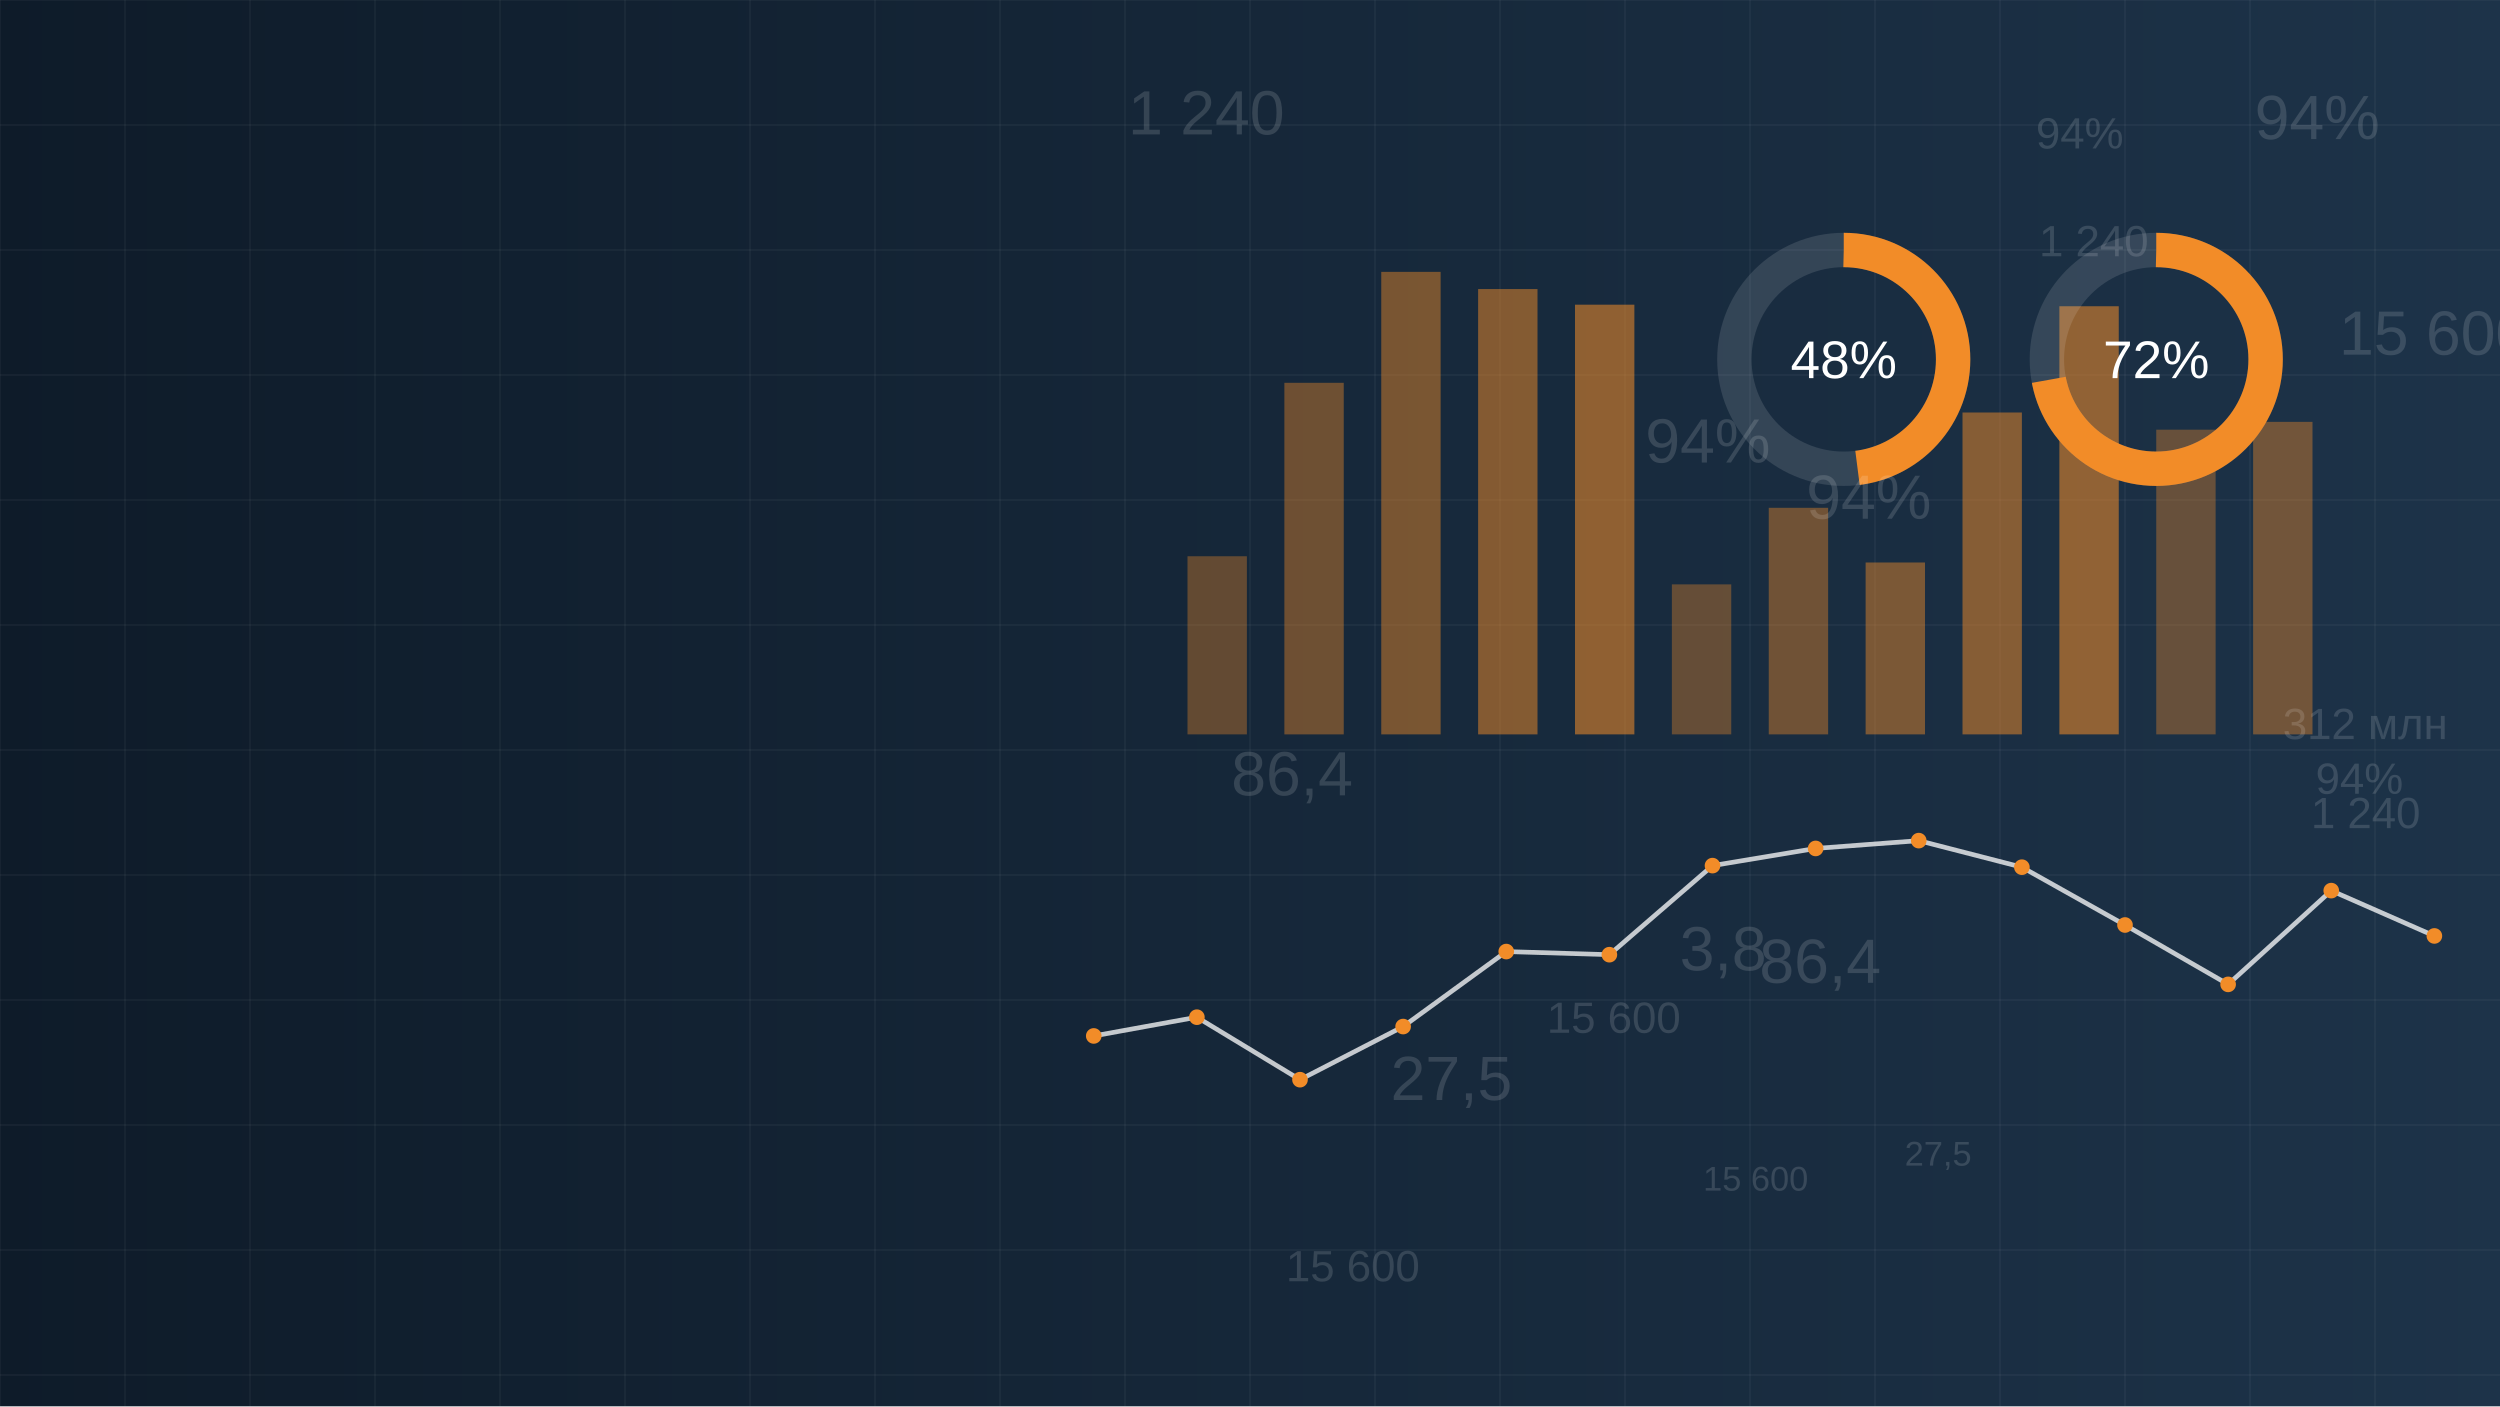
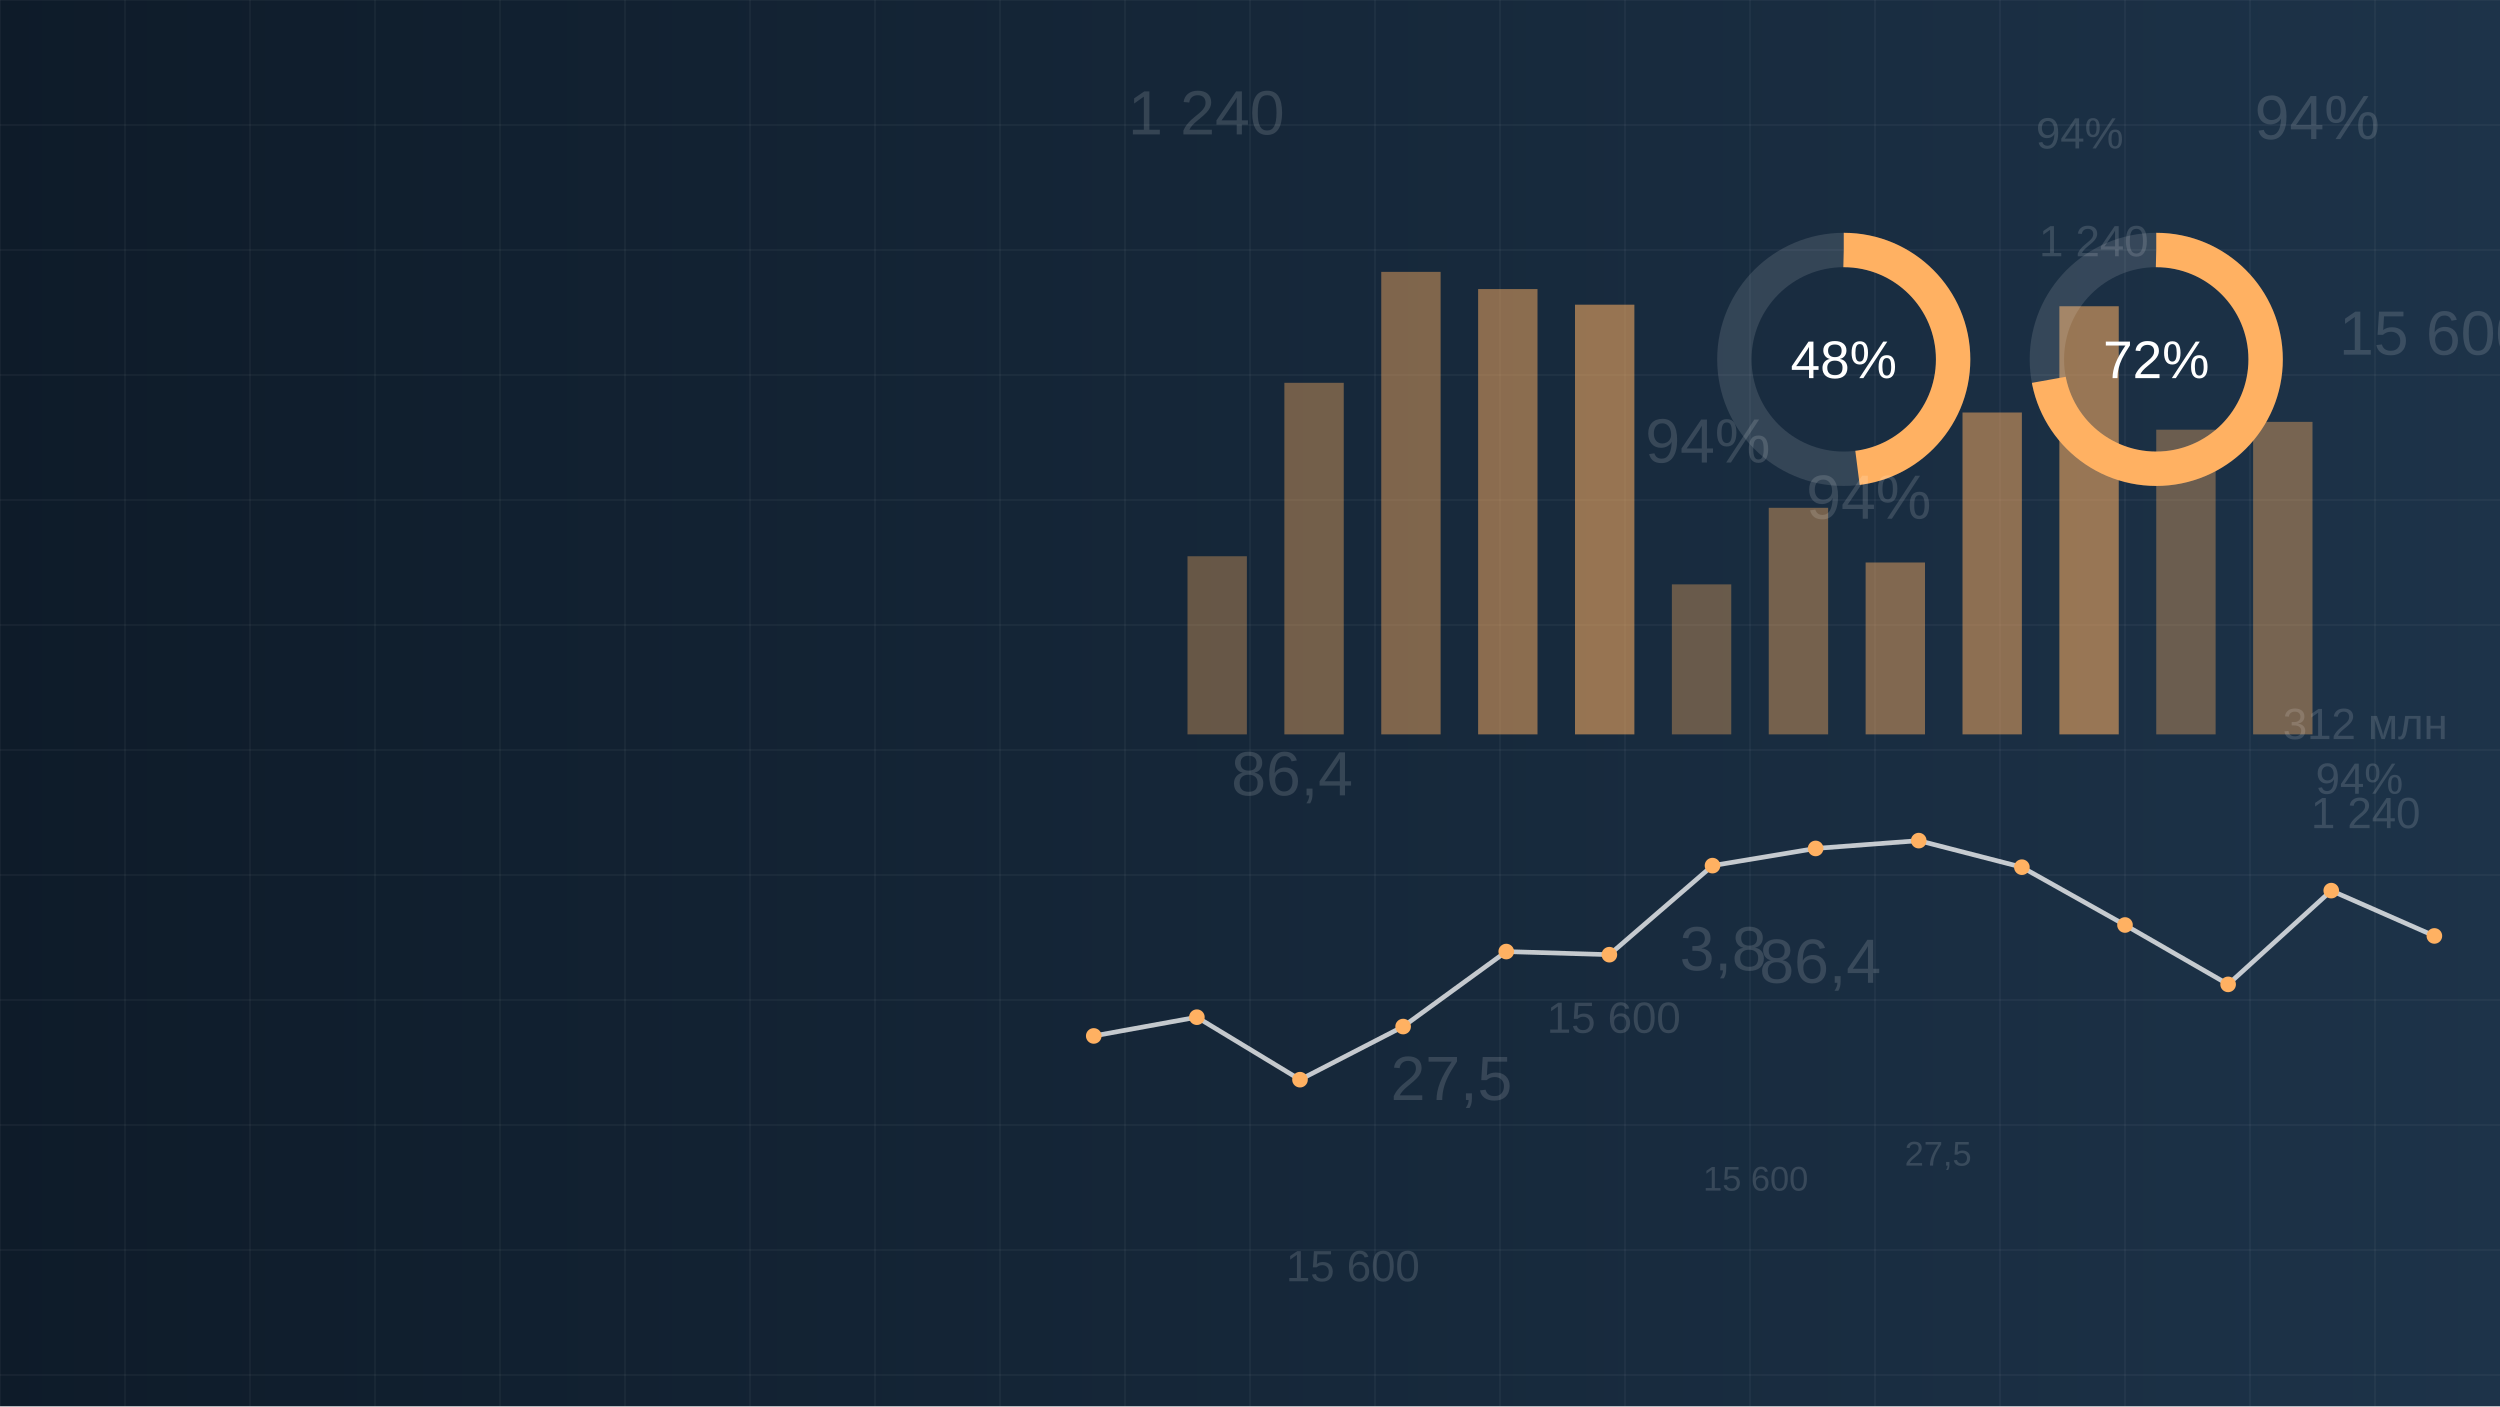
<svg xmlns="http://www.w3.org/2000/svg" viewBox="0 0 1600 900" preserveAspectRatio="xMidYMid slice">
  <defs>
    <linearGradient id="g" x1="0" x2="1">
      <stop offset="0" stop-color="#0e1b29" />
      <stop offset="1" stop-color="#1d3349" />
    </linearGradient>
  </defs>
  <rect width="1600" height="900" fill="url(#g)" />
  <line x1="0" y1="0" x2="0" y2="900" stroke="#ffffff" stroke-opacity=".05" />
  <line x1="80" y1="0" x2="80" y2="900" stroke="#ffffff" stroke-opacity=".05" />
  <line x1="160" y1="0" x2="160" y2="900" stroke="#ffffff" stroke-opacity=".05" />
  <line x1="240" y1="0" x2="240" y2="900" stroke="#ffffff" stroke-opacity=".05" />
  <line x1="320" y1="0" x2="320" y2="900" stroke="#ffffff" stroke-opacity=".05" />
  <line x1="400" y1="0" x2="400" y2="900" stroke="#ffffff" stroke-opacity=".05" />
  <line x1="480" y1="0" x2="480" y2="900" stroke="#ffffff" stroke-opacity=".05" />
  <line x1="560" y1="0" x2="560" y2="900" stroke="#ffffff" stroke-opacity=".05" />
  <line x1="640" y1="0" x2="640" y2="900" stroke="#ffffff" stroke-opacity=".05" />
  <line x1="720" y1="0" x2="720" y2="900" stroke="#ffffff" stroke-opacity=".05" />
  <line x1="800" y1="0" x2="800" y2="900" stroke="#ffffff" stroke-opacity=".05" />
  <line x1="880" y1="0" x2="880" y2="900" stroke="#ffffff" stroke-opacity=".05" />
  <line x1="960" y1="0" x2="960" y2="900" stroke="#ffffff" stroke-opacity=".05" />
  <line x1="1040" y1="0" x2="1040" y2="900" stroke="#ffffff" stroke-opacity=".05" />
  <line x1="1120" y1="0" x2="1120" y2="900" stroke="#ffffff" stroke-opacity=".05" />
  <line x1="1200" y1="0" x2="1200" y2="900" stroke="#ffffff" stroke-opacity=".05" />
  <line x1="1280" y1="0" x2="1280" y2="900" stroke="#ffffff" stroke-opacity=".05" />
  <line x1="1360" y1="0" x2="1360" y2="900" stroke="#ffffff" stroke-opacity=".05" />
  <line x1="1440" y1="0" x2="1440" y2="900" stroke="#ffffff" stroke-opacity=".05" />
  <line x1="1520" y1="0" x2="1520" y2="900" stroke="#ffffff" stroke-opacity=".05" />
  <line x1="0" y1="0" x2="1600" y2="0" stroke="#ffffff" stroke-opacity=".05" />
  <line x1="0" y1="80" x2="1600" y2="80" stroke="#ffffff" stroke-opacity=".05" />
  <line x1="0" y1="160" x2="1600" y2="160" stroke="#ffffff" stroke-opacity=".05" />
  <line x1="0" y1="240" x2="1600" y2="240" stroke="#ffffff" stroke-opacity=".05" />
  <line x1="0" y1="320" x2="1600" y2="320" stroke="#ffffff" stroke-opacity=".05" />
  <line x1="0" y1="400" x2="1600" y2="400" stroke="#ffffff" stroke-opacity=".05" />
  <line x1="0" y1="480" x2="1600" y2="480" stroke="#ffffff" stroke-opacity=".05" />
  <line x1="0" y1="560" x2="1600" y2="560" stroke="#ffffff" stroke-opacity=".05" />
  <line x1="0" y1="640" x2="1600" y2="640" stroke="#ffffff" stroke-opacity=".05" />
  <line x1="0" y1="720" x2="1600" y2="720" stroke="#ffffff" stroke-opacity=".05" />
  <line x1="0" y1="800" x2="1600" y2="800" stroke="#ffffff" stroke-opacity=".05" />
  <line x1="0" y1="880" x2="1600" y2="880" stroke="#ffffff" stroke-opacity=".05" />
-   <rect x="760" y="356" width="38" height="114" fill="#f28c28" fill-opacity="0.35" />
-   <rect x="822" y="245" width="38" height="225" fill="#f28c28" fill-opacity="0.4" />
-   <rect x="884" y="174" width="38" height="296" fill="#f28c28" fill-opacity="0.45" />
-   <rect x="946" y="185" width="38" height="285" fill="#f28c28" fill-opacity="0.5" />
-   <rect x="1008" y="195" width="38" height="275" fill="#f28c28" fill-opacity="0.55" />
-   <rect x="1070" y="374" width="38" height="96" fill="#f28c28" fill-opacity="0.35" />
-   <rect x="1132" y="325" width="38" height="145" fill="#f28c28" fill-opacity="0.4" />
-   <rect x="1194" y="360" width="38" height="110" fill="#f28c28" fill-opacity="0.45" />
-   <rect x="1256" y="264" width="38" height="206" fill="#f28c28" fill-opacity="0.5" />
-   <rect x="1318" y="196" width="38" height="274" fill="#f28c28" fill-opacity="0.55" />
-   <rect x="1380" y="275" width="38" height="195" fill="#f28c28" fill-opacity="0.35" />
-   <rect x="1442" y="270" width="38" height="200" fill="#f28c28" fill-opacity="0.4" />
+   <rect x="760" y="356" width="38" height="114" fill="#FFB162" fill-opacity="0.35" />
+   <rect x="822" y="245" width="38" height="225" fill="#FFB162" fill-opacity="0.4" />
+   <rect x="884" y="174" width="38" height="296" fill="#FFB162" fill-opacity="0.45" />
+   <rect x="946" y="185" width="38" height="285" fill="#FFB162" fill-opacity="0.5" />
+   <rect x="1008" y="195" width="38" height="275" fill="#FFB162" fill-opacity="0.55" />
+   <rect x="1070" y="374" width="38" height="96" fill="#FFB162" fill-opacity="0.35" />
+   <rect x="1132" y="325" width="38" height="145" fill="#FFB162" fill-opacity="0.4" />
+   <rect x="1194" y="360" width="38" height="110" fill="#FFB162" fill-opacity="0.45" />
+   <rect x="1256" y="264" width="38" height="206" fill="#FFB162" fill-opacity="0.5" />
+   <rect x="1318" y="196" width="38" height="274" fill="#FFB162" fill-opacity="0.55" />
+   <rect x="1380" y="275" width="38" height="195" fill="#FFB162" fill-opacity="0.35" />
+   <rect x="1442" y="270" width="38" height="200" fill="#FFB162" fill-opacity="0.4" />
  <polyline fill="none" stroke="#ffffff" stroke-opacity=".75" stroke-width="3" points="700,663 766,651 832,691 898,657 964,609 1030,611 1096,554 1162,543 1228,538 1294,555 1360,592 1426,630 1492,570 1558,599" />
-   <circle cx="700" cy="663" r="5" fill="#f28c28" />
-   <circle cx="766" cy="651" r="5" fill="#f28c28" />
-   <circle cx="832" cy="691" r="5" fill="#f28c28" />
-   <circle cx="898" cy="657" r="5" fill="#f28c28" />
-   <circle cx="964" cy="609" r="5" fill="#f28c28" />
-   <circle cx="1030" cy="611" r="5" fill="#f28c28" />
-   <circle cx="1096" cy="554" r="5" fill="#f28c28" />
-   <circle cx="1162" cy="543" r="5" fill="#f28c28" />
-   <circle cx="1228" cy="538" r="5" fill="#f28c28" />
-   <circle cx="1294" cy="555" r="5" fill="#f28c28" />
-   <circle cx="1360" cy="592" r="5" fill="#f28c28" />
-   <circle cx="1426" cy="630" r="5" fill="#f28c28" />
-   <circle cx="1492" cy="570" r="5" fill="#f28c28" />
-   <circle cx="1558" cy="599" r="5" fill="#f28c28" />
+   <circle cx="700" cy="663" r="5" fill="#FFB162" />
+   <circle cx="766" cy="651" r="5" fill="#FFB162" />
+   <circle cx="832" cy="691" r="5" fill="#FFB162" />
+   <circle cx="898" cy="657" r="5" fill="#FFB162" />
+   <circle cx="964" cy="609" r="5" fill="#FFB162" />
+   <circle cx="1030" cy="611" r="5" fill="#FFB162" />
+   <circle cx="1096" cy="554" r="5" fill="#FFB162" />
+   <circle cx="1162" cy="543" r="5" fill="#FFB162" />
+   <circle cx="1228" cy="538" r="5" fill="#FFB162" />
+   <circle cx="1294" cy="555" r="5" fill="#FFB162" />
+   <circle cx="1360" cy="592" r="5" fill="#FFB162" />
+   <circle cx="1426" cy="630" r="5" fill="#FFB162" />
+   <circle cx="1492" cy="570" r="5" fill="#FFB162" />
+   <circle cx="1558" cy="599" r="5" fill="#FFB162" />
  <circle cx="1380" cy="230" r="70" fill="none" stroke="#ffffff" stroke-opacity=".12" stroke-width="22" />
-   <circle cx="1380" cy="230" r="70" fill="none" stroke="#f28c28" stroke-width="22" stroke-dasharray="316.7 439.8" transform="rotate(-90 1380 230)" />
+   <circle cx="1380" cy="230" r="70" fill="none" stroke="#FFB162" stroke-width="22" stroke-dasharray="316.7 439.8" transform="rotate(-90 1380 230)" />
  <text x="1380" y="242" text-anchor="middle" fill="#fff" font-family="Arial" font-size="34">72%</text>
  <circle cx="1180" cy="230" r="70" fill="none" stroke="#ffffff" stroke-opacity=".12" stroke-width="22" />
-   <circle cx="1180" cy="230" r="70" fill="none" stroke="#f28c28" stroke-width="22" stroke-dasharray="211.1 439.8" transform="rotate(-90 1180 230)" />
+   <circle cx="1180" cy="230" r="70" fill="none" stroke="#FFB162" stroke-width="22" stroke-dasharray="211.1 439.8" transform="rotate(-90 1180 230)" />
  <text x="1180" y="242" text-anchor="middle" fill="#fff" font-family="Arial" font-size="34">48%</text>
  <text x="1156" y="332" fill="#fff" fill-opacity=".14" font-family="Arial" font-size="40">94%</text>
  <text x="1305" y="164" fill="#fff" fill-opacity=".14" font-family="Arial" font-size="28">1 240</text>
  <text x="722" y="86" fill="#fff" fill-opacity=".14" font-family="Arial" font-size="40">1 240</text>
  <text x="1090" y="762" fill="#fff" fill-opacity=".14" font-family="Arial" font-size="22">15 600</text>
  <text x="1443" y="89" fill="#fff" fill-opacity=".14" font-family="Arial" font-size="40">94%</text>
  <text x="1482" y="508" fill="#fff" fill-opacity=".14" font-family="Arial" font-size="28">94%</text>
  <text x="1053" y="296" fill="#fff" fill-opacity=".14" font-family="Arial" font-size="40">94%</text>
  <text x="1479" y="530" fill="#fff" fill-opacity=".14" font-family="Arial" font-size="28">1 240</text>
  <text x="1126" y="629" fill="#fff" fill-opacity=".14" font-family="Arial" font-size="40">86,4</text>
  <text x="890" y="704" fill="#fff" fill-opacity=".14" font-family="Arial" font-size="40">27,5</text>
  <text x="823" y="820" fill="#fff" fill-opacity=".14" font-family="Arial" font-size="28">15 600</text>
  <text x="1219" y="746" fill="#fff" fill-opacity=".14" font-family="Arial" font-size="22">27,5</text>
  <text x="990" y="661" fill="#fff" fill-opacity=".14" font-family="Arial" font-size="28">15 600</text>
  <text x="1303" y="95" fill="#fff" fill-opacity=".14" font-family="Arial" font-size="28">94%</text>
  <text x="1461" y="473" fill="#fff" fill-opacity=".14" font-family="Arial" font-size="28">312 млн</text>
  <text x="1075" y="621" fill="#fff" fill-opacity=".14" font-family="Arial" font-size="40">3,8</text>
  <text x="788" y="509" fill="#fff" fill-opacity=".14" font-family="Arial" font-size="40">86,4</text>
  <text x="1497" y="227" fill="#fff" fill-opacity=".14" font-family="Arial" font-size="40">15 600</text>
</svg>
